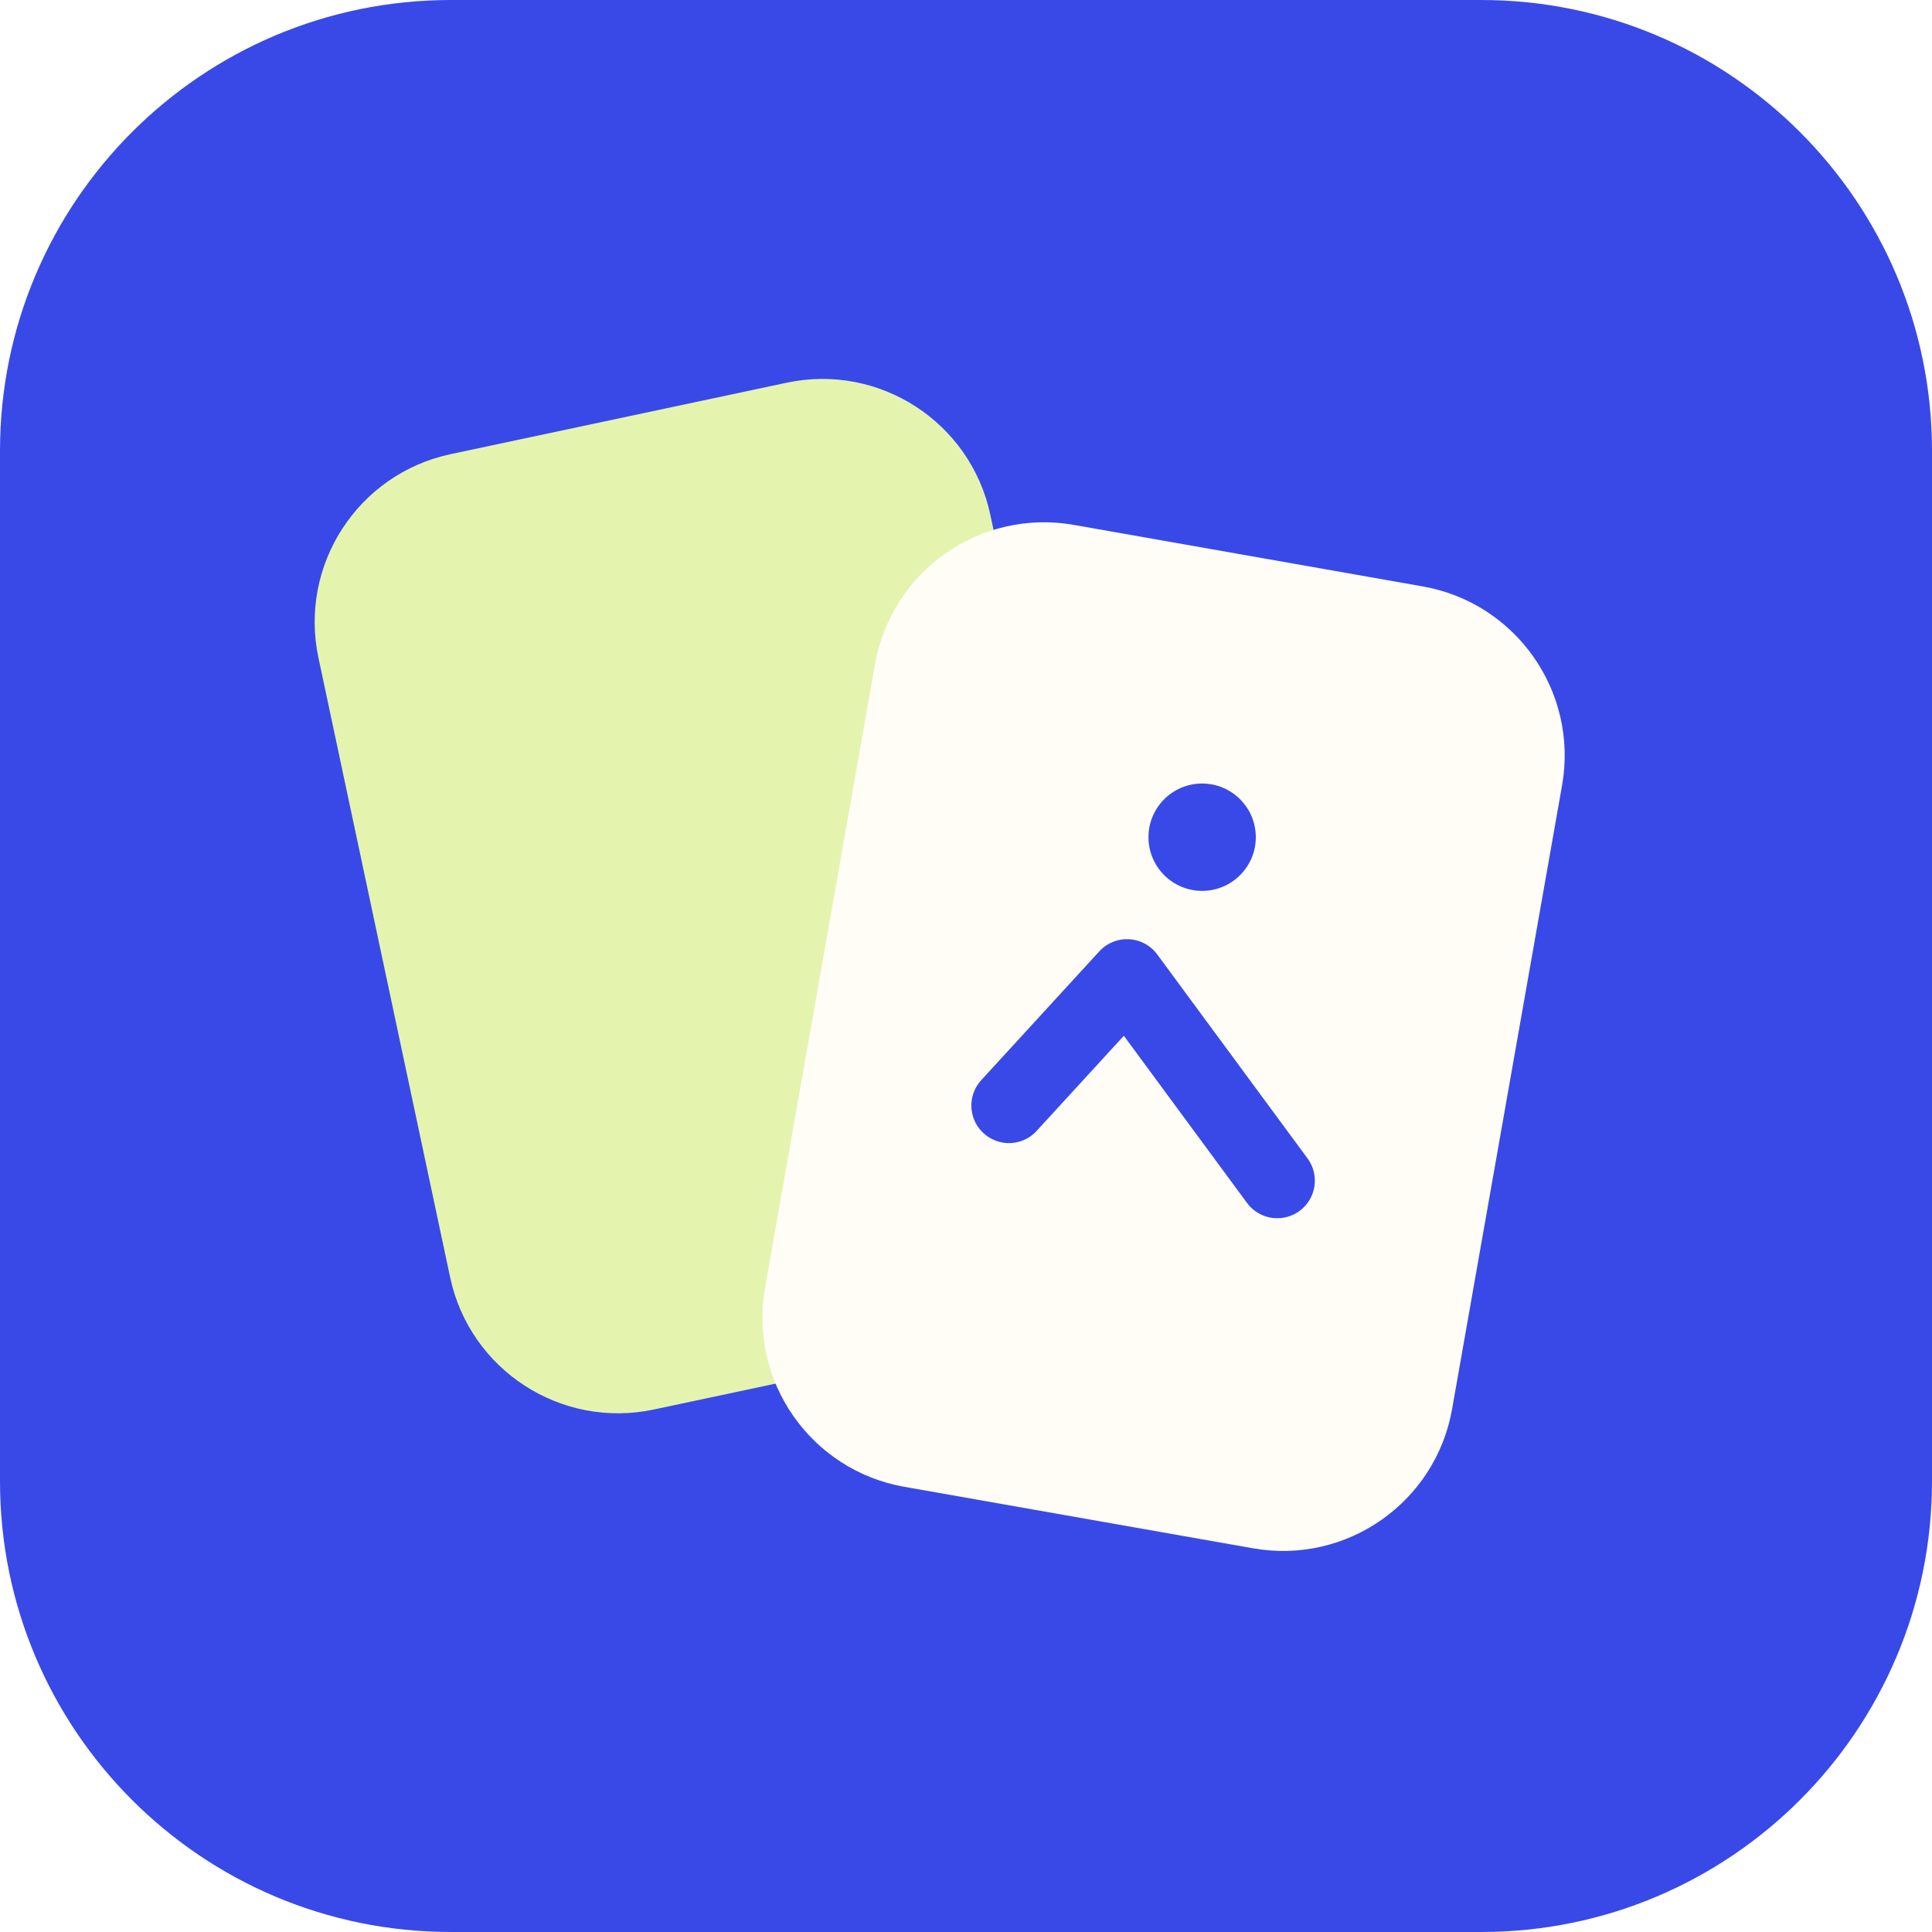
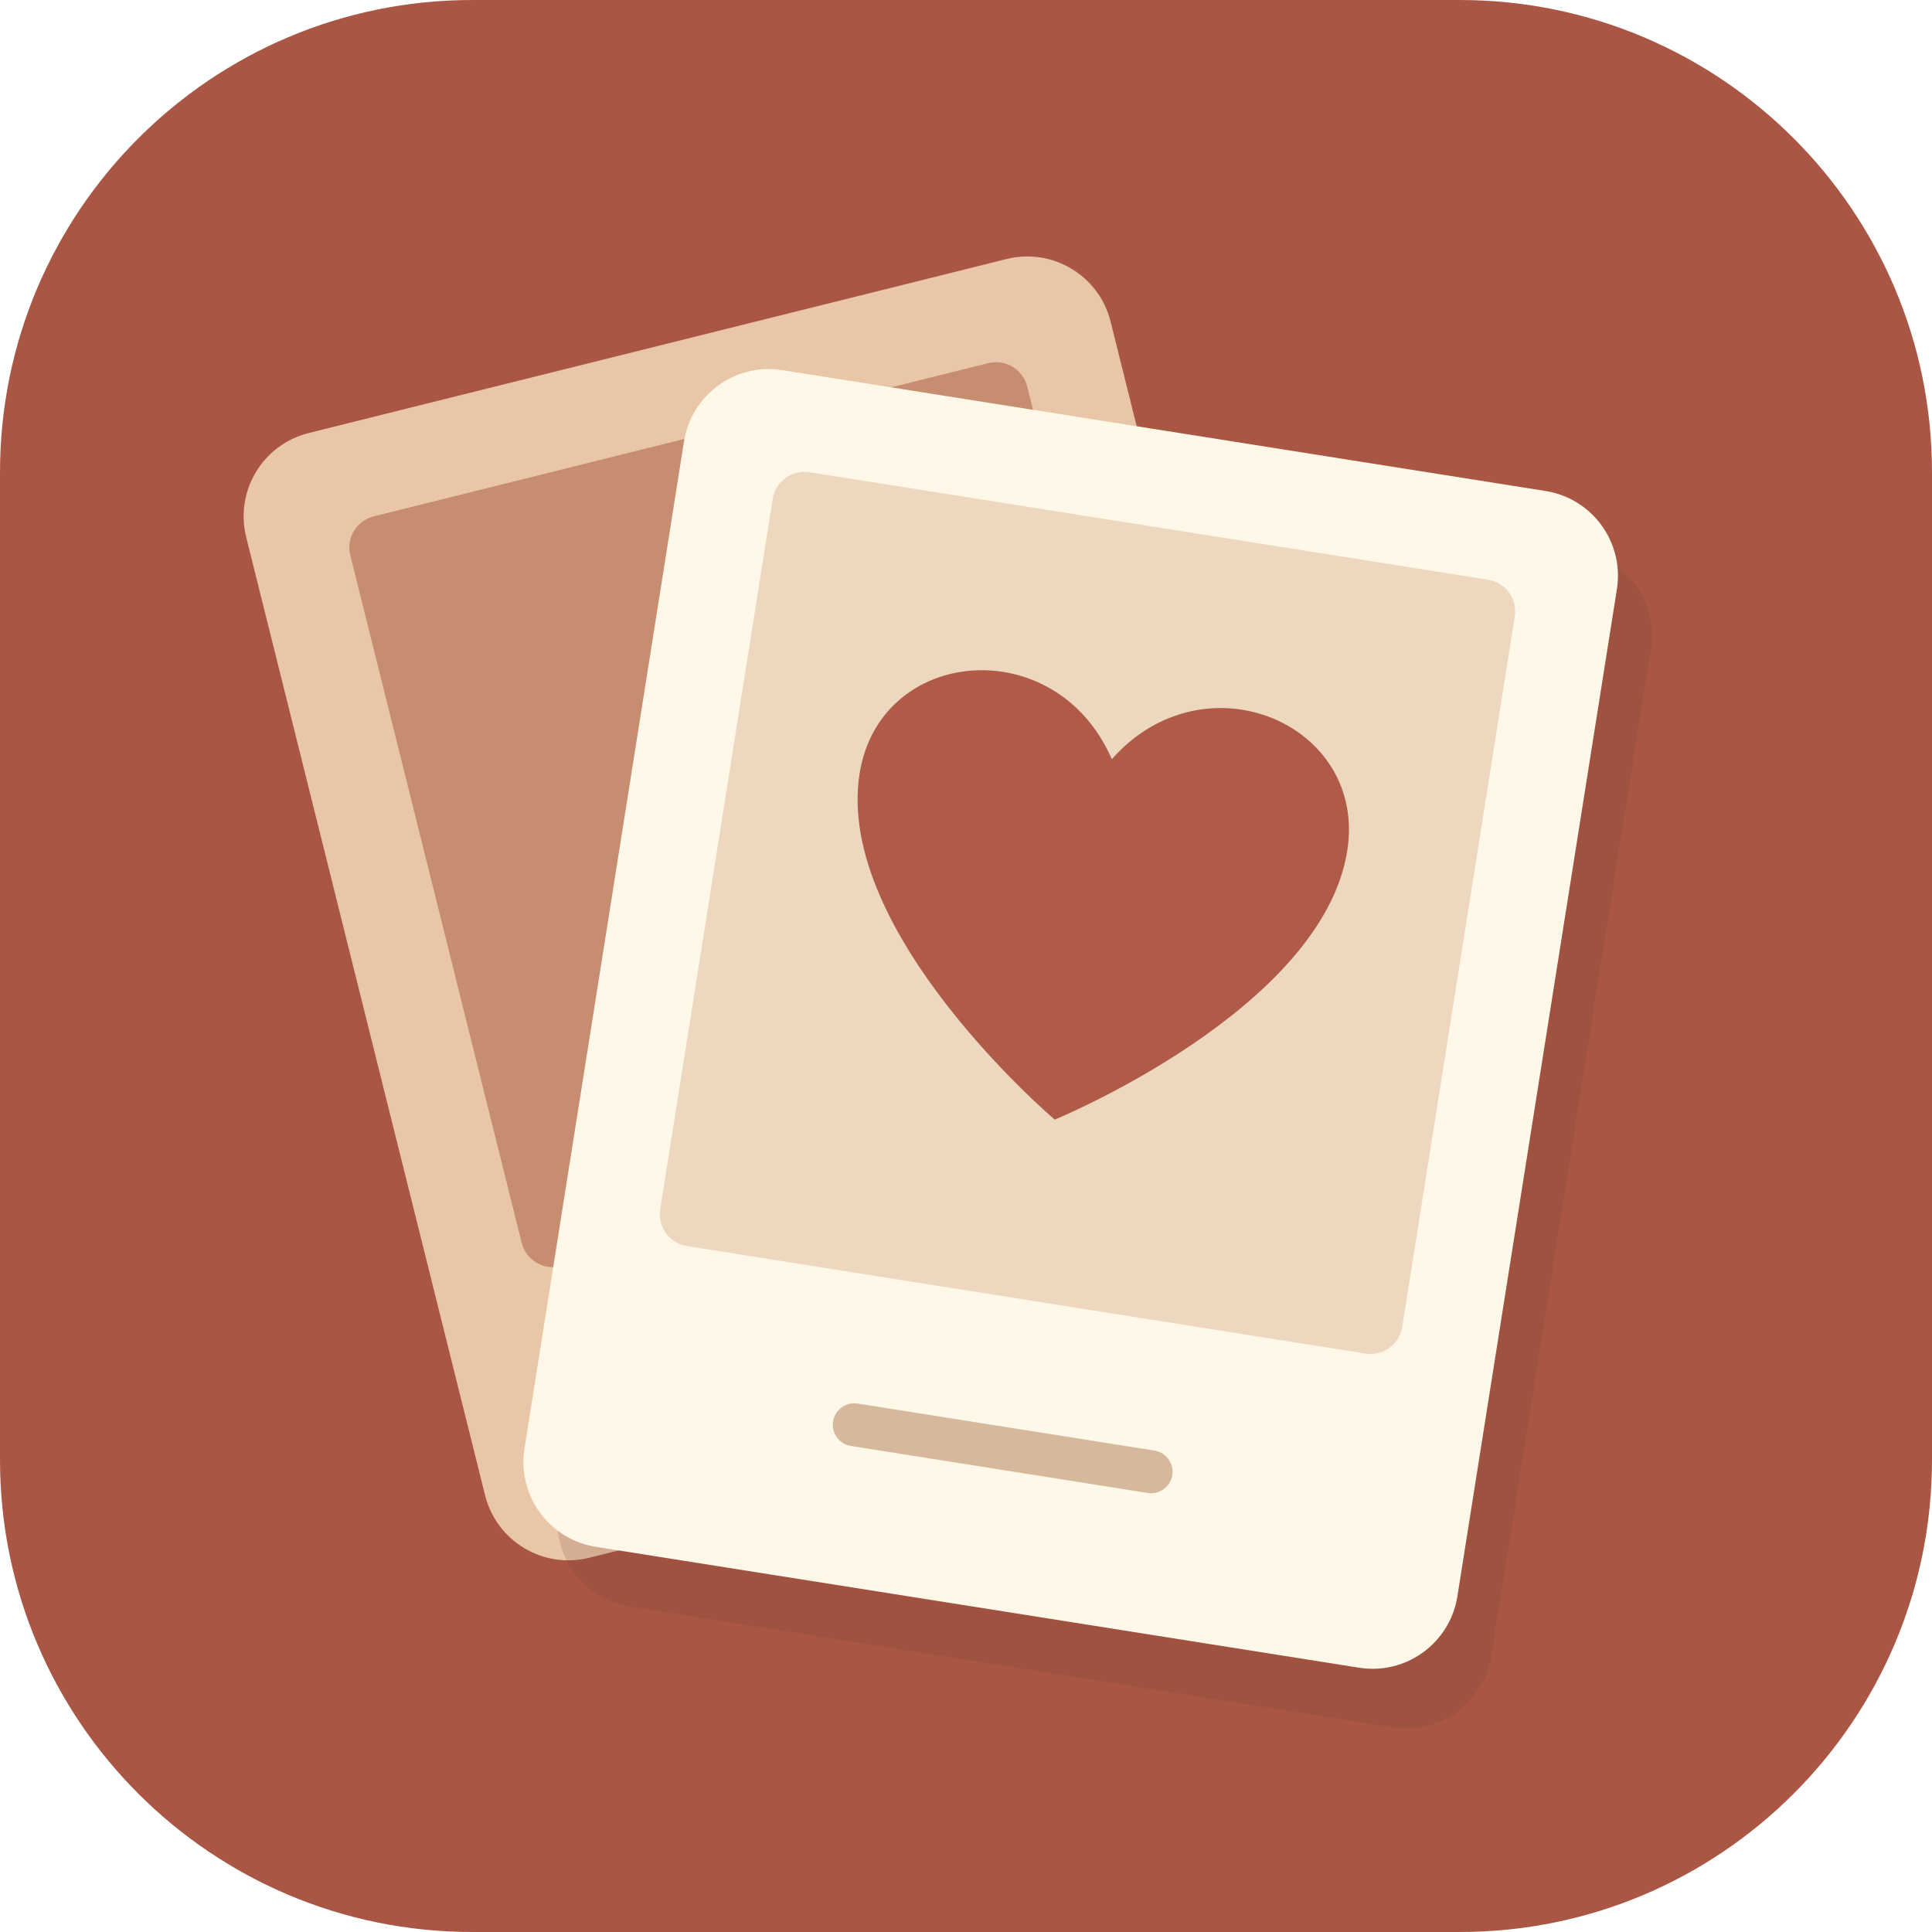
- <svg xmlns="http://www.w3.org/2000/svg" width="180" height="180" viewBox="0 0 180 180">
-   <rect width="180" height="180" rx="42" fill="#3949e7" />
-   <rect x="35" y="38" width="64" height="91" rx="16" transform="rotate(-12 67 83)" fill="#e4f4ae" />
-   <rect x="76" y="51" width="65" height="91" rx="16" transform="rotate(10 108 96)" fill="#fffdf6" />
-   <path d="M94 103l11-12 14 19" fill="none" stroke="#3949e7" stroke-width="7" stroke-linecap="round" stroke-linejoin="round" />
-   <circle cx="112" cy="78" r="5" fill="#3949e7" />
+ <svg xmlns="http://www.w3.org/2000/svg" width="180" height="180" viewBox="0 0 180 180" fill="none">
+   <rect width="180" height="180" rx="44" fill="#A95744" />
+   <g transform="rotate(-14 77 85)">
+     <rect x="33" y="30" width="83" height="108" rx="8" fill="#E9C6A7" />
+     <rect x="42" y="39" width="65" height="72" rx="3" fill="#C68D70" />
+   </g>
+   <g transform="rotate(9 103 100)">
+     <rect x="59" y="45" width="88" height="111" rx="8" fill="#783E34" fill-opacity=".18" />
+     <rect x="55" y="40" width="88" height="111" rx="8" fill="#FFF8E9" />
+     <rect x="64" y="49" width="70" height="73" rx="3" fill="#EDD8BF" />
+     <path d="M99 105s-23-14-23-29c0-12 16-16 23-5 7-11 23-7 23 5 0 15-23 29-23 29Z" fill="#AF5B48" />
+     <path d="M85 136h28" stroke="#D6B99D" stroke-width="4" stroke-linecap="round" />
+   </g>
</svg>
